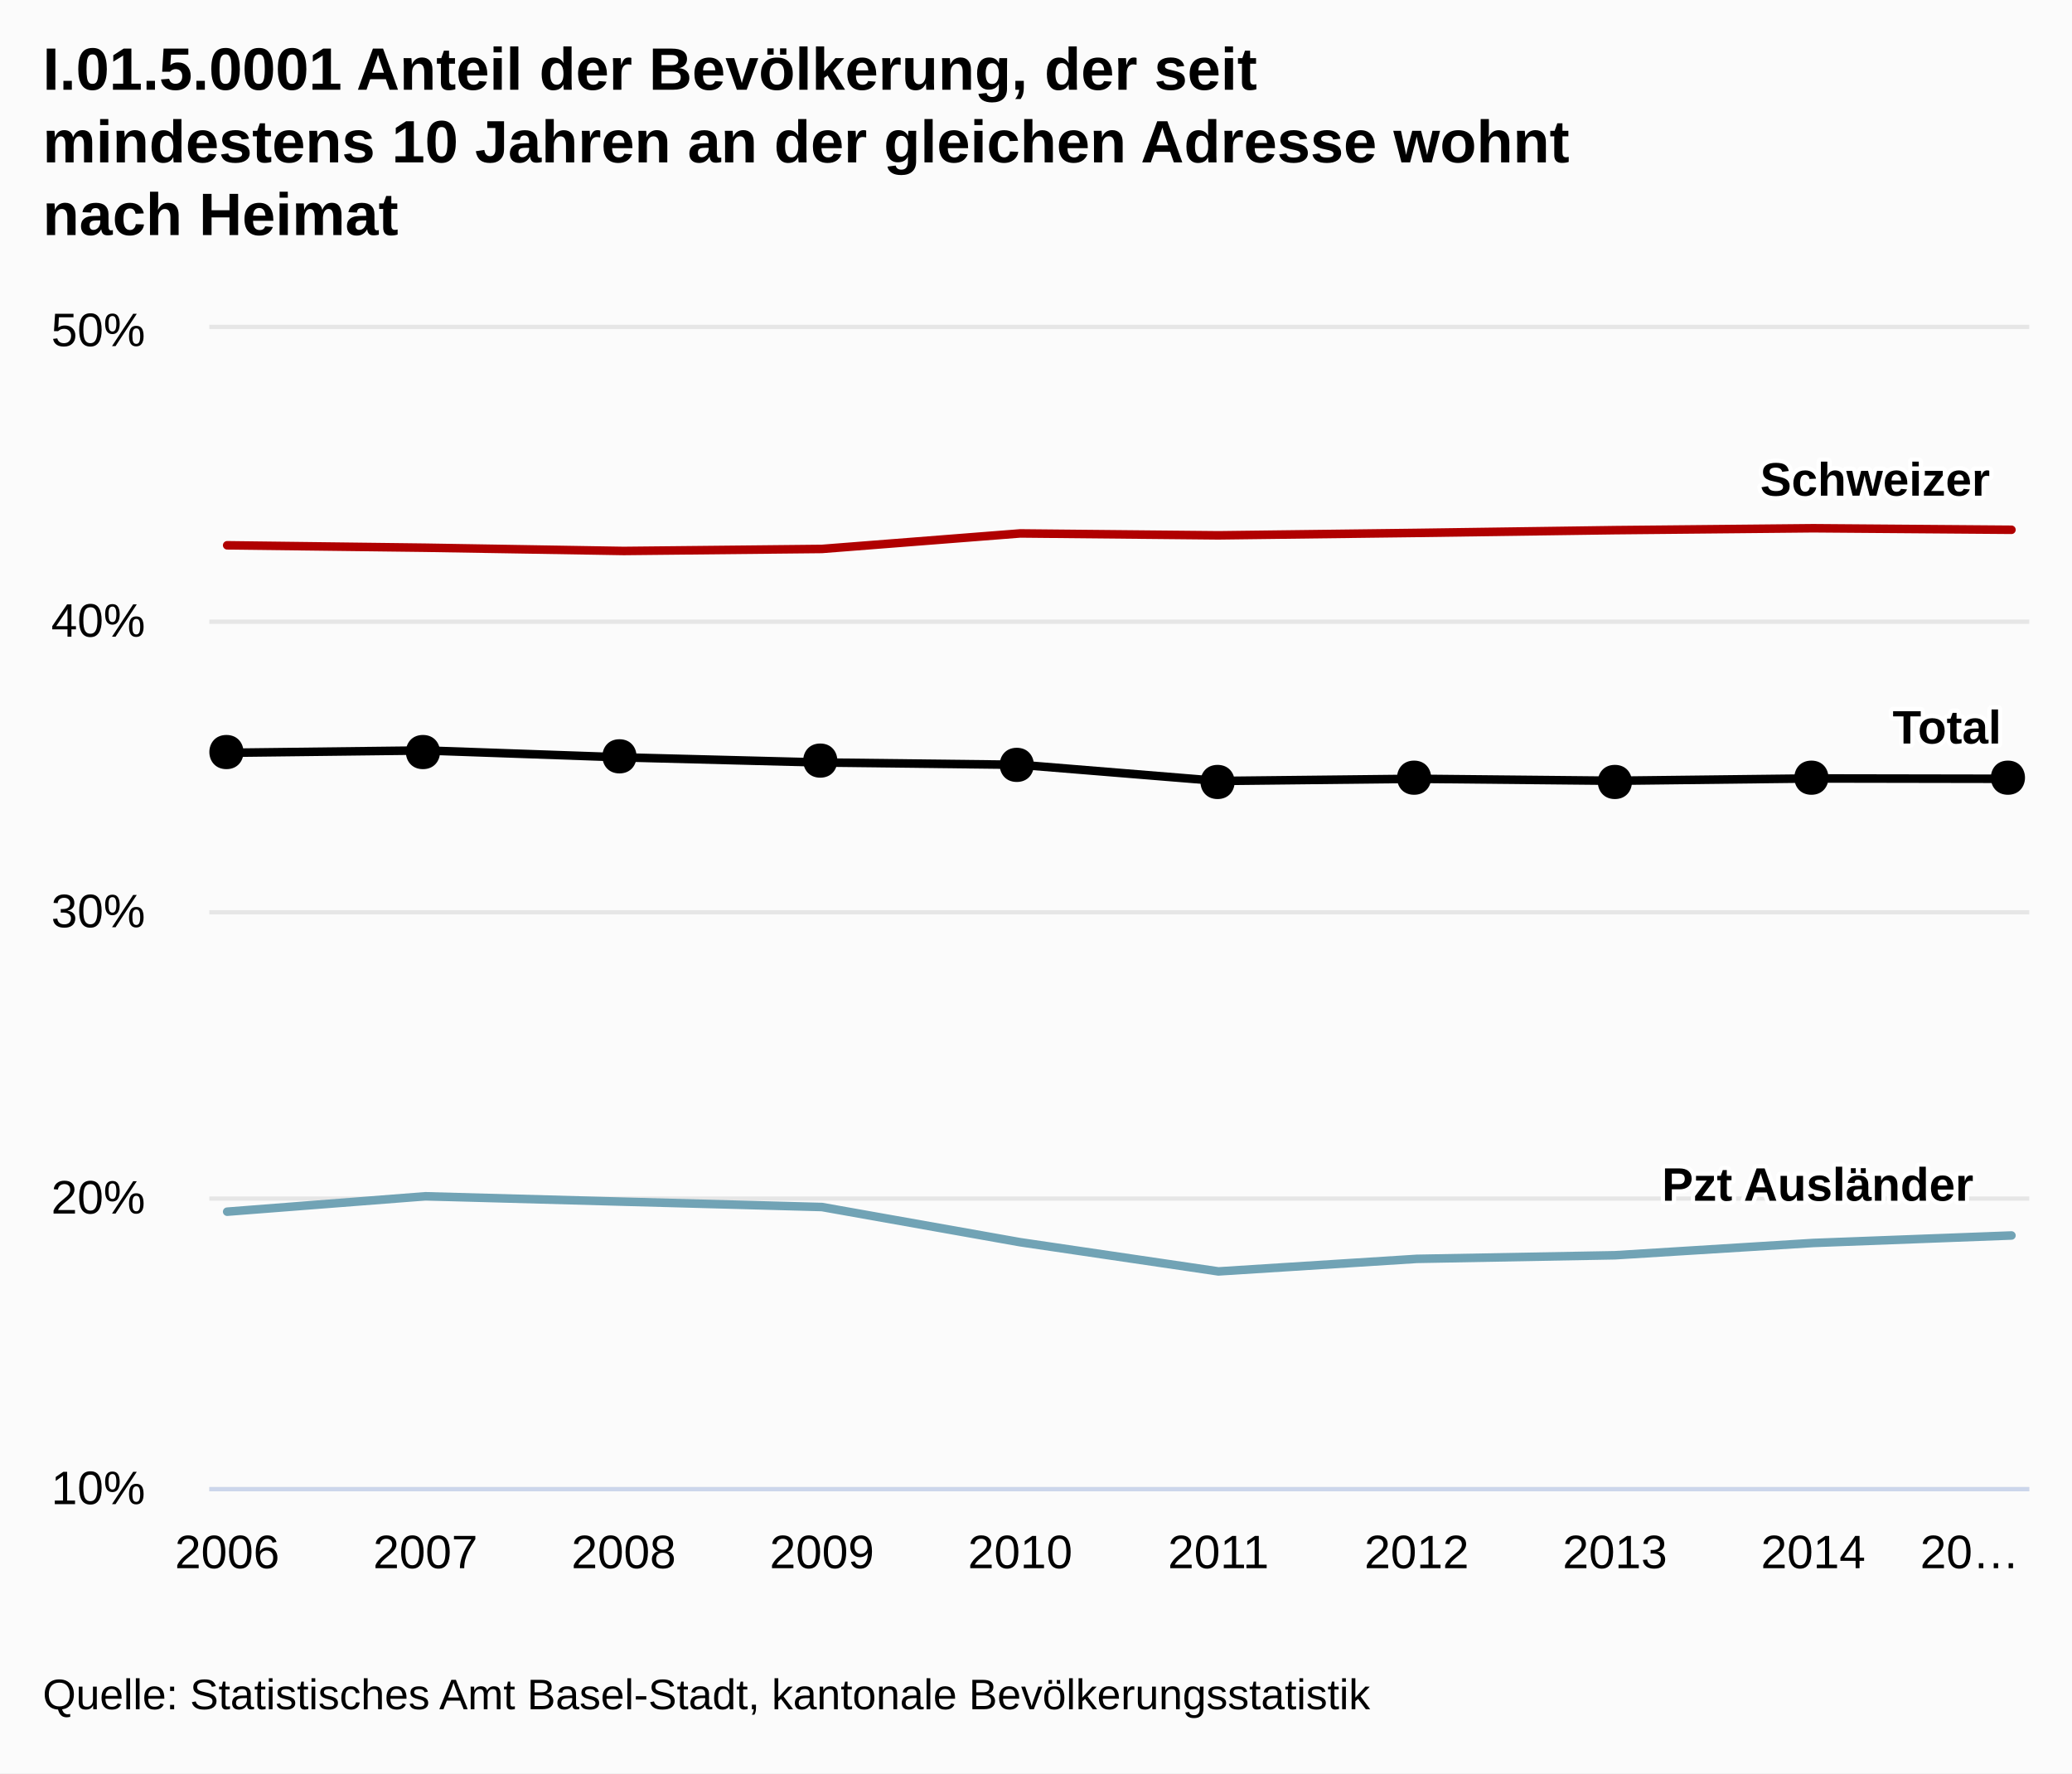
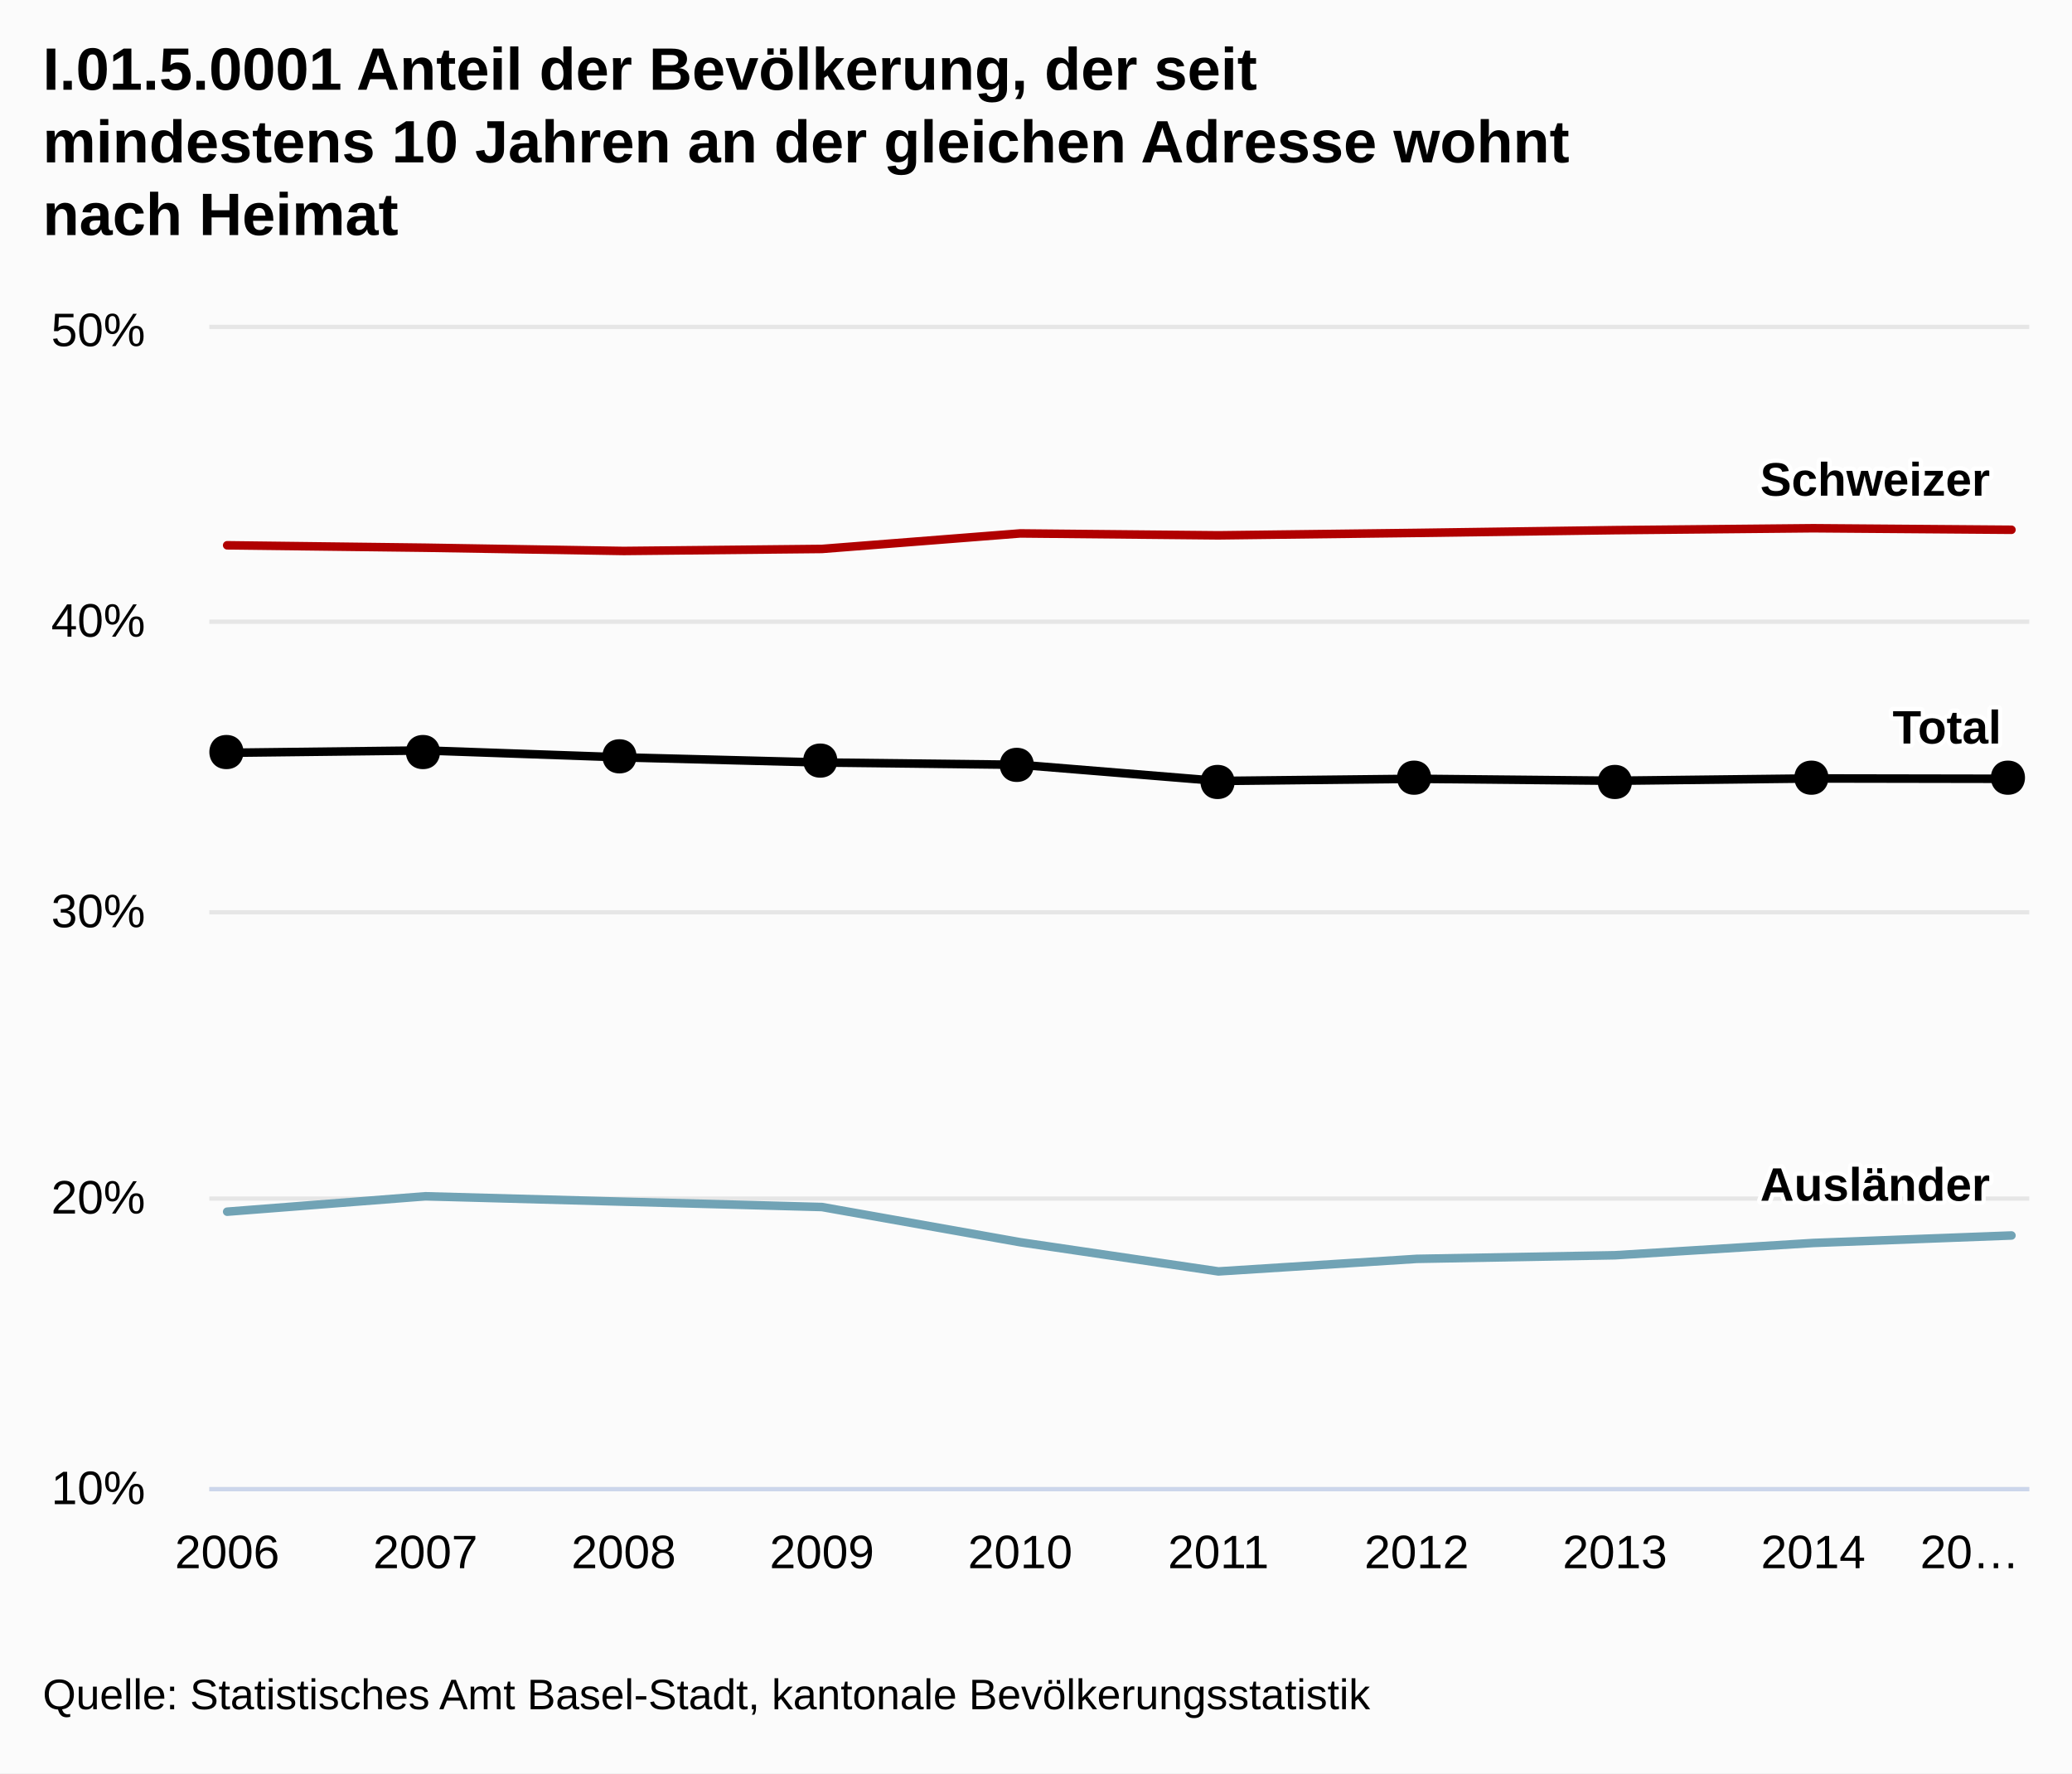
<svg xmlns="http://www.w3.org/2000/svg" class="highcharts-root" viewBox="0 0 485 415" font-family="Arial" font-size="12">
  <defs>
    <clipPath id="a">
      <path fill="none" d="M0 0h426v271H0z" />
    </clipPath>
  </defs>
  <rect fill="#fbfbfb" class="highcharts-background" width="485" height="415" rx="0" ry="0" />
  <path fill="none" class="highcharts-plot-background" d="M49 77h426v271H49z" />
  <g class="highcharts-grid highcharts-xaxis-grid">
    <path fill="none" class="highcharts-grid-line" d="M52.5 77v271m47-271v271m46-271v271m46-271v271m47-271v271m46-271v271m47-271v271m46-271v271m46-271v271m47-271v271" />
  </g>
  <g class="highcharts-grid highcharts-yaxis-grid">
    <path fill="none" stroke="#e6e6e6" class="highcharts-grid-line" d="M49 348.5h426m-426-68h426m-426-67h426m-426-68h426m-426-69h426" />
  </g>
  <path fill="none" class="highcharts-plot-border" d="M49 77h426v271H49z" />
  <g class="highcharts-axis highcharts-xaxis">
    <path fill="none" class="highcharts-axis-line" stroke="#ccd6eb" d="M49 348.5h426" />
  </g>
  <g class="highcharts-axis highcharts-yaxis">
    <path fill="none" class="highcharts-axis-line" d="M49 77v271" />
  </g>
  <g class="highcharts-series-group">
    <g class="highcharts-series highcharts-series-0 highcharts-line-series highcharts-color-undefined" transform="translate(49 77)" clip-path="url(#a)">
      <path fill="none" d="M4.176 50.613l46.406.565 46.405.761 46.405-.475 46.405-3.63 46.406.448 46.405-.567 46.405-.645 46.405-.448 46.406.359" class="highcharts-graph" stroke="#b00000" stroke-width="2" stroke-linejoin="round" stroke-linecap="round" />
      <path fill="none" d="M-5.824 50.613h10l46.406.565 46.405.761 46.405-.475 46.405-3.63 46.406.448 46.405-.567 46.405-.645 46.405-.448 46.406.359h10" stroke-linejoin="round" stroke="rgba(192,192,192,0)" stroke-width="22" class="highcharts-tracker" />
    </g>
    <g class="highcharts-series highcharts-series-1 highcharts-line-series highcharts-color-undefined" transform="translate(49 77)" clip-path="url(#a)">
      <path fill="none" d="M4.176 206.564l46.406-3.607 46.405 1.266 46.405 1.25 46.405 8.238 46.406 6.832 46.405-2.938 46.405-.842 46.405-2.877 46.406-1.753" class="highcharts-graph" stroke="#71a3b5" stroke-width="2" stroke-linejoin="round" stroke-linecap="round" />
      <path fill="none" d="M-5.824 206.564h10l46.406-3.607 46.405 1.266 46.405 1.25 46.405 8.238 46.406 6.832 46.405-2.938 46.405-.842 46.405-2.877 46.406-1.753h10" stroke-linejoin="round" stroke="rgba(192,192,192,0)" stroke-width="22" class="highcharts-tracker" />
    </g>
    <g class="highcharts-series highcharts-series-2 highcharts-line-series highcharts-color-undefined" transform="translate(49 77)" clip-path="url(#a)">
      <path fill="none" d="M4.176 99.173l46.406-.546 46.405 1.623 46.405 1.196 46.405.537 46.406 3.782 46.405-.506 46.405.458 46.405-.54 46.406.08" class="highcharts-graph" stroke="#000" stroke-width="2" stroke-linejoin="round" stroke-linecap="round" />
      <path fill="none" d="M-5.824 99.173h10l46.406-.546 46.405 1.623 46.405 1.196 46.405.537 46.406 3.782 46.405-.506 46.405.458 46.405-.54 46.406.08h10" stroke-linejoin="round" stroke="rgba(192,192,192,0)" stroke-width="22" class="highcharts-tracker" />
    </g>
    <g class="highcharts-markers highcharts-series-2 highcharts-line-series highcharts-color-undefined highcharts-tracker">
      <path d="M470 178c5.328 0 5.328 8 0 8s-5.328-8 0-8zm-46 0c5.328 0 5.328 8 0 8s-5.328-8 0-8zm-46 1c5.328 0 5.328 8 0 8s-5.328-8 0-8zm-47-1c5.328 0 5.328 8 0 8s-5.328-8 0-8zm-46 1c5.328 0 5.328 8 0 8s-5.328-8 0-8zm-47-4c5.328 0 5.328 8 0 8s-5.328-8 0-8zm-46-1c5.328 0 5.328 8 0 8s-5.328-8 0-8zm-47-1c5.328 0 5.328 8 0 8s-5.328-8 0-8zm-46-1c5.328 0 5.328 8 0 8s-5.328-8 0-8zm-46 0c5.328 0 5.328 8 0 8s-5.328-8 0-8z" class="highcharts-point" />
    </g>
  </g>
  <text x="10" class="highcharts-title" style="width:421px" y="21" color="#000" font-size="14" font-weight="700">
    <tspan>I.01.5.0001 Anteil der Bevölkerung, der seit</tspan>
    <tspan dy="17" x="10">mindestens 10 Jahren an der gleichen Adresse wohnt</tspan>
    <tspan dy="17" x="10">nach Heimat</tspan>
  </text>
  <g class="highcharts-data-labels highcharts-series-0 highcharts-line-series highcharts-color-undefined">
    <text x="5" style="text-outline:1px contrast" y="16" font-size="11" font-weight="700" color="#000" transform="translate(407 100)" class="highcharts-label highcharts-data-label highcharts-data-label-color-undefined">
      <tspan x="5" y="16" class="highcharts-text-outline" fill="#FFF" stroke="#FFF" stroke-width="2" stroke-linejoin="round">Schweizer</tspan>
      <tspan x="5" y="16">Schweizer</tspan>
    </text>
  </g>
  <g class="highcharts-data-labels highcharts-series-1 highcharts-line-series highcharts-color-undefined">
-     <text x="5" style="text-outline:1px contrast" y="16" font-size="11" font-weight="700" color="#000" transform="translate(384 265)" class="highcharts-label highcharts-data-label highcharts-data-label-color-undefined">
-       <tspan x="5" y="16" class="highcharts-text-outline" fill="#FFF" stroke="#FFF" stroke-width="2" stroke-linejoin="round">Pzt Ausländer</tspan>
-       <tspan x="5" y="16">Pzt Ausländer</tspan>
+     <text x="5" style="text-outline:1px contrast" y="16" font-size="11" font-weight="700" color="#000" transform="translate(407 265)" class="highcharts-label highcharts-data-label highcharts-data-label-color-undefined">
+       <tspan x="5" y="16" class="highcharts-text-outline" fill="#FFF" stroke="#FFF" stroke-width="2" stroke-linejoin="round">Ausländer</tspan>
+       <tspan x="5" y="16">Ausländer</tspan>
    </text>
  </g>
  <g class="highcharts-data-labels highcharts-series-2 highcharts-line-series highcharts-color-undefined">
    <text x="5" style="text-outline:1px contrast" y="16" font-size="11" font-weight="700" color="#000" transform="translate(438 158)" class="highcharts-label highcharts-data-label highcharts-data-label-color-undefined">
      <tspan x="5" y="16" class="highcharts-text-outline" fill="#FFF" stroke="#FFF" stroke-width="2" stroke-linejoin="round">Total</tspan>
      <tspan x="5" y="16">Total</tspan>
    </text>
  </g>
  <g class="highcharts-axis-labels highcharts-xaxis-labels" text-anchor="middle" color="#000" cursor="default" font-size="11">
    <text x="53.176" y="367">
            2006
        </text>
    <text x="99.582" y="367">
            2007
        </text>
    <text x="145.987" y="367">
            2008
        </text>
    <text x="192.392" y="367">
            2009
        </text>
    <text x="238.797" y="367">
            2010
        </text>
    <text x="285.203" y="367">
            2011
        </text>
    <text x="331.608" y="367">
            2012
        </text>
    <text x="378.013" y="367">
            2013
        </text>
    <text x="424.418" y="367">
            2014
        </text>
    <text x="461.078" style="width:27.843" y="367" text-overflow="ellipsis">
      <tspan>20…</tspan>
    </text>
  </g>
  <g class="highcharts-axis-labels highcharts-yaxis-labels" text-anchor="end" color="#000" cursor="default" font-size="11">
    <text x="34" style="width:150px" y="352">
      <tspan>10%</tspan>
    </text>
    <text x="34" style="width:150px" y="284">
      <tspan>20%</tspan>
    </text>
    <text x="34" style="width:150px" y="217">
      <tspan>30%</tspan>
    </text>
    <text x="34" style="width:150px" y="149">
      <tspan>40%</tspan>
    </text>
    <text x="34" style="width:150px" y="81">
      <tspan>50%</tspan>
    </text>
  </g>
  <text x="10" class="highcharts-credits" y="400" cursor="default" color="#000" font-size="10">
    <tspan>Quelle: Statistisches Amt Basel-Stadt, kantonale Bevölkerungsstatistik</tspan>
  </text>
</svg>
